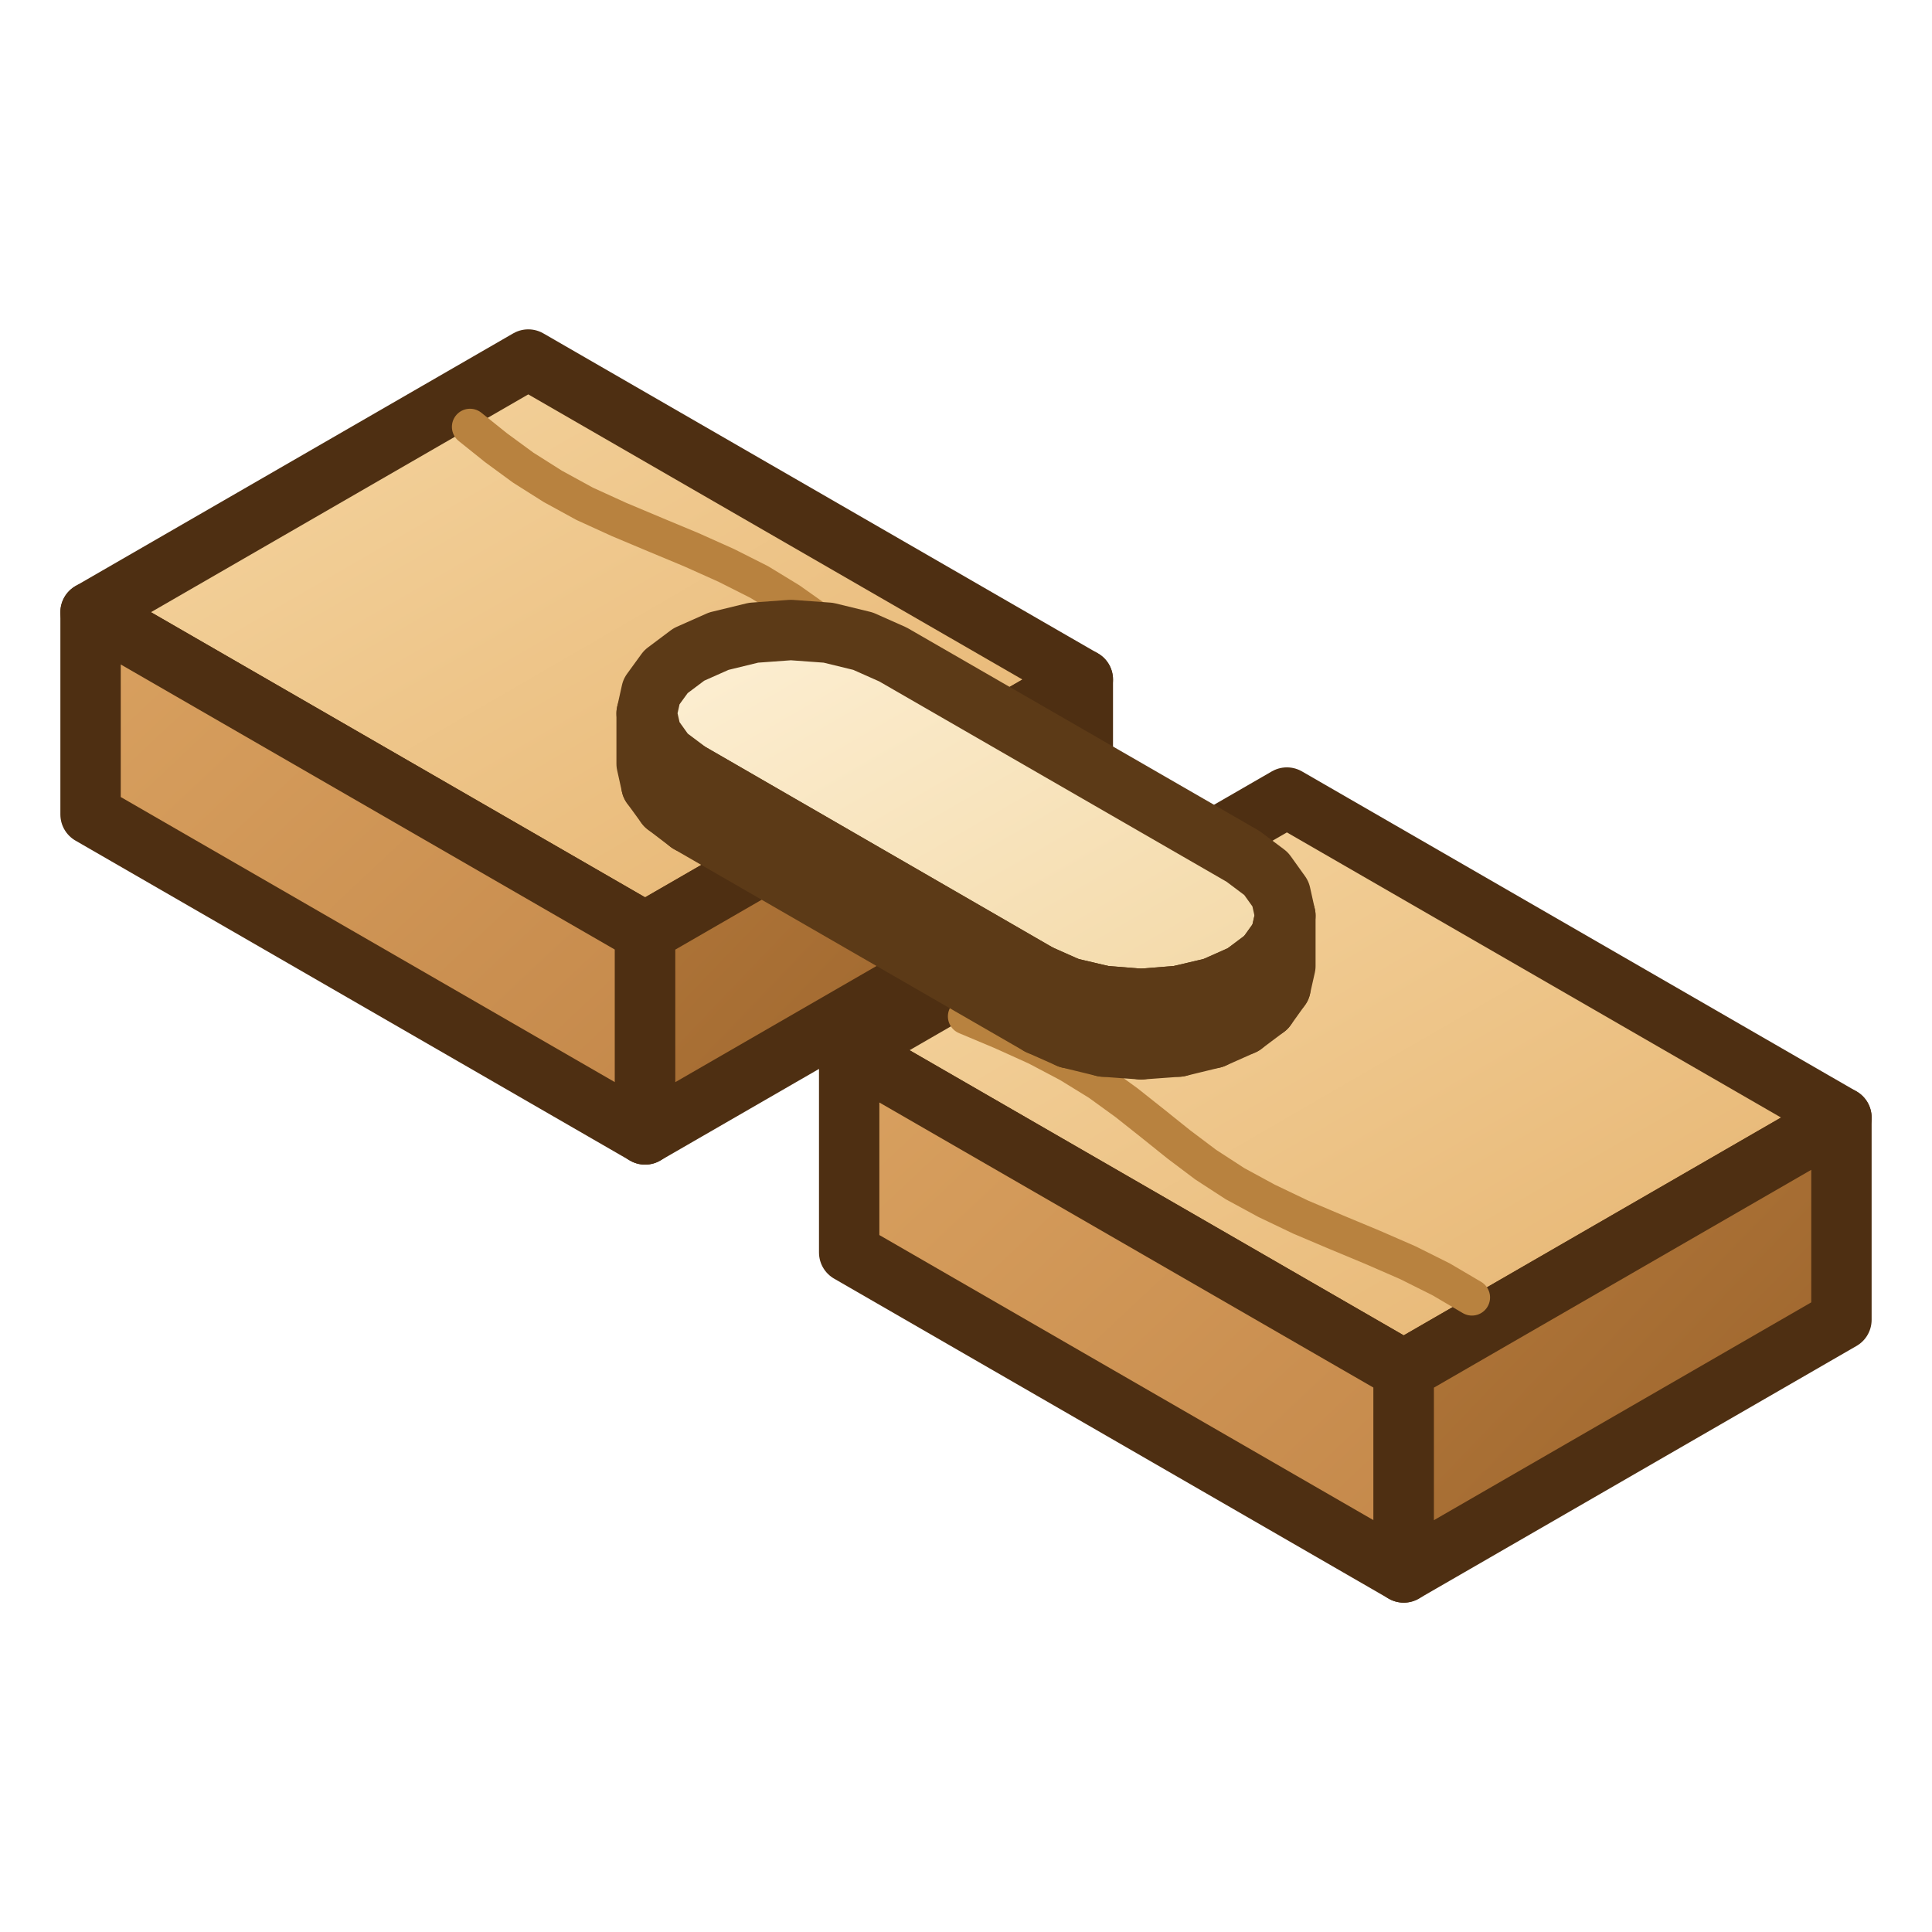
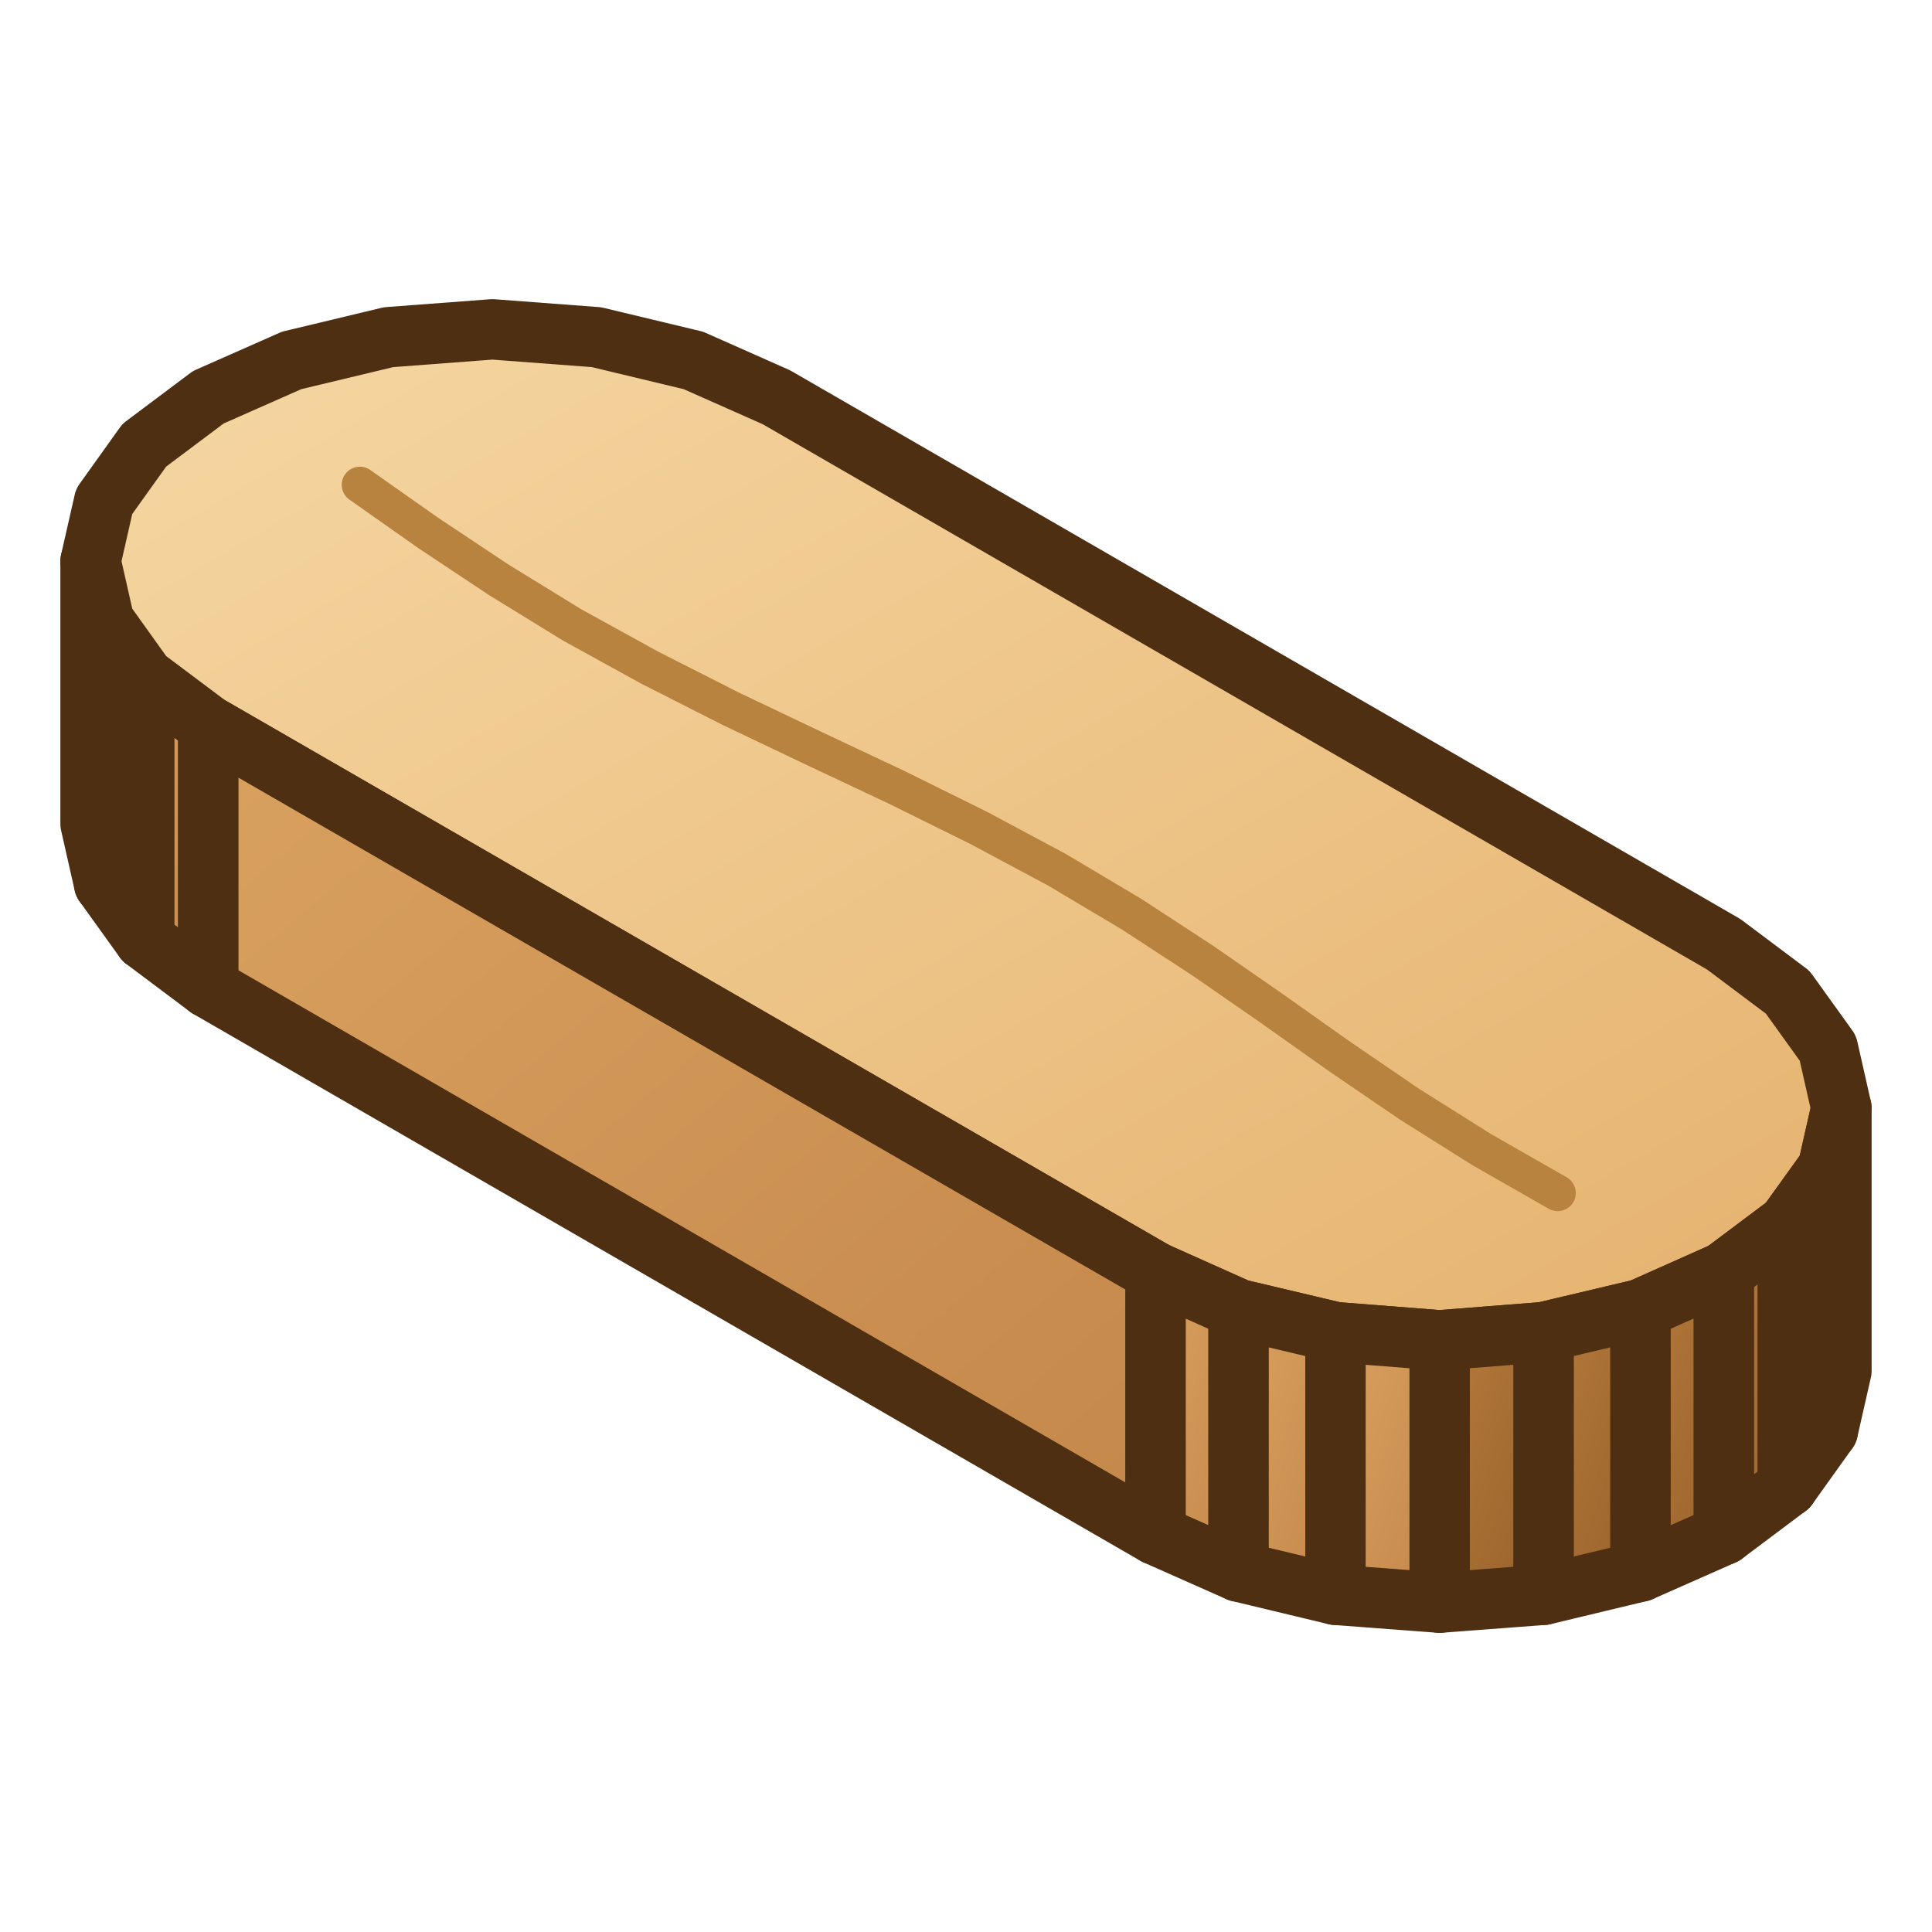
<svg xmlns="http://www.w3.org/2000/svg" width="64" height="64" viewBox="0 0 64 64">
  <defs>
    <linearGradient id="chene-z" x1="0" y1="0" x2="1" y2="1">
      <stop offset="0" stop-color="#f6d7a3" />
      <stop offset="1" stop-color="#e5b26e" />
    </linearGradient>
    <linearGradient id="chene-y" x1="0" y1="0" x2="1" y2="1">
      <stop offset="0" stop-color="#d9a160" />
      <stop offset="1" stop-color="#c4884a" />
    </linearGradient>
    <linearGradient id="chene-x" x1="0" y1="0" x2="1" y2="1">
      <stop offset="0" stop-color="#b57a3c" />
      <stop offset="1" stop-color="#99622b" />
    </linearGradient>
-     <linearGradient id="tourillon-z" x1="0" y1="0" x2="1" y2="1">
-       <stop offset="0" stop-color="#fdf0d5" />
-       <stop offset="1" stop-color="#f3d8a6" />
-     </linearGradient>
-     <linearGradient id="tourillon-y" x1="0" y1="0" x2="1" y2="1">
-       <stop offset="0" stop-color="#ecca8d" />
-       <stop offset="1" stop-color="#dcb070" />
-     </linearGradient>
-     <linearGradient id="tourillon-x" x1="0" y1="0" x2="1" y2="1">
-       <stop offset="0" stop-color="#cfa262" />
-       <stop offset="1" stop-color="#b88b4c" />
-     </linearGradient>
  </defs>
-   <polygon points="3.00,20.28 17.50,11.91 35.87,22.51 21.37,30.88" fill="url(#chene-z)" stroke="#4e2f12" stroke-width="2" stroke-linejoin="round" />
-   <polygon points="3.00,26.98 3.00,20.28 21.37,30.88 21.37,37.58" fill="url(#chene-y)" stroke="#4e2f12" stroke-width="2" stroke-linejoin="round" />
-   <polygon points="35.87,29.21 21.37,37.58 21.37,30.88 35.87,22.51" fill="url(#chene-x)" stroke="#4e2f12" stroke-width="2" stroke-linejoin="round" />
-   <polygon points="28.13,34.79 42.63,26.42 61.00,37.02 46.50,45.39" fill="url(#chene-z)" stroke="#4e2f12" stroke-width="2" stroke-linejoin="round" />
-   <polygon points="28.13,41.49 28.13,34.79 46.50,45.39 46.50,52.09" fill="url(#chene-y)" stroke="#4e2f12" stroke-width="2" stroke-linejoin="round" />
-   <polygon points="61.00,43.72 46.50,52.09 46.50,45.39 61.00,37.02" fill="url(#chene-x)" stroke="#4e2f12" stroke-width="2" stroke-linejoin="round" />
-   <polyline points="15.57,14.14 16.43,14.83 17.33,15.49 18.31,16.11 19.37,16.69 20.51,17.21 21.70,17.71 22.90,18.21 24.06,18.73 25.15,19.28 26.15,19.89 27.07,20.54 27.94,21.23 28.80,21.92 29.69,22.59 30.64,23.23 31.68,23.81" fill="none" stroke="#b8823f" stroke-width="1.2" stroke-linecap="round" stroke-linejoin="round" />
-   <polyline points="32.00,33.67 33.19,34.17 34.34,34.69 35.42,35.26 36.41,35.87 37.32,36.53 38.19,37.22 39.05,37.91 39.94,38.58 40.91,39.21 41.96,39.78 43.09,40.32 44.27,40.82 45.47,41.32 46.64,41.83 47.74,42.38 48.76,42.98" fill="none" stroke="#b8823f" stroke-width="1.2" stroke-linecap="round" stroke-linejoin="round" />
-   <polygon points="21.58,26.02 21.42,25.30 21.42,23.63 21.58,24.34" fill="url(#tourillon-y)" stroke="#5c3a17" stroke-width="2" stroke-linejoin="round" />
-   <polygon points="22.06,26.68 21.58,26.02 21.58,24.34 22.06,25.01" fill="url(#tourillon-y)" stroke="#5c3a17" stroke-width="2" stroke-linejoin="round" />
-   <polygon points="22.82,27.26 22.06,26.68 22.06,25.01 22.82,25.58" fill="url(#tourillon-y)" stroke="#5c3a17" stroke-width="2" stroke-linejoin="round" />
-   <polygon points="41.18,28.37 41.94,28.94 42.42,29.61 42.58,30.33 42.42,31.04 41.94,31.71 41.18,32.28 40.19,32.72 39.04,32.99 37.80,33.09 36.56,32.99 35.41,32.72 34.42,32.28 22.82,25.58 22.06,25.01 21.58,24.34 21.42,23.63 21.58,22.91 22.06,22.25 22.82,21.68 23.81,21.24 24.96,20.96 26.20,20.87 27.44,20.96 28.59,21.24 29.58,21.68" fill="url(#tourillon-z)" stroke="#5c3a17" stroke-width="2" stroke-linejoin="round" />
-   <polygon points="34.42,33.95 22.82,27.26 22.82,25.58 34.42,32.28" fill="url(#tourillon-y)" stroke="#5c3a17" stroke-width="2" stroke-linejoin="round" />
-   <polygon points="42.58,32.00 42.42,32.71 42.42,31.04 42.58,30.33" fill="url(#tourillon-x)" stroke="#5c3a17" stroke-width="2" stroke-linejoin="round" />
-   <polygon points="42.42,32.71 41.94,33.38 41.94,31.71 42.42,31.04" fill="url(#tourillon-x)" stroke="#5c3a17" stroke-width="2" stroke-linejoin="round" />
-   <polygon points="41.94,33.38 41.18,33.95 41.18,32.28 41.94,31.71" fill="url(#tourillon-x)" stroke="#5c3a17" stroke-width="2" stroke-linejoin="round" />
-   <polygon points="41.18,33.95 40.19,34.39 40.19,32.72 41.18,32.28" fill="url(#tourillon-x)" stroke="#5c3a17" stroke-width="2" stroke-linejoin="round" />
-   <polygon points="35.41,34.39 34.42,33.95 34.42,32.28 35.41,32.72" fill="url(#tourillon-y)" stroke="#5c3a17" stroke-width="2" stroke-linejoin="round" />
-   <polygon points="40.19,34.39 39.04,34.67 39.04,32.99 40.19,32.72" fill="url(#tourillon-x)" stroke="#5c3a17" stroke-width="2" stroke-linejoin="round" />
-   <polygon points="36.56,34.67 35.41,34.39 35.41,32.72 36.56,32.99" fill="url(#tourillon-y)" stroke="#5c3a17" stroke-width="2" stroke-linejoin="round" />
-   <polygon points="39.04,34.67 37.80,34.76 37.80,33.09 39.04,32.99" fill="url(#tourillon-x)" stroke="#5c3a17" stroke-width="2" stroke-linejoin="round" />
-   <polygon points="37.80,34.76 36.56,34.67 36.56,32.99 37.80,33.09" fill="url(#tourillon-y)" stroke="#5c3a17" stroke-width="2" stroke-linejoin="round" />
+   <polygon points="3.45,29.28 3.00,27.29 3.00,18.59 3.45,20.58" fill="url(#chene-y)" stroke="#4e2f12" stroke-width="2" stroke-linejoin="round" />
+   <polygon points="4.78,31.13 3.45,29.28 3.45,20.58 4.78,22.44" fill="url(#chene-y)" stroke="#4e2f12" stroke-width="2" stroke-linejoin="round" />
+   <polygon points="6.90,32.72 4.78,31.13 4.78,22.44 6.90,24.03" fill="url(#chene-y)" stroke="#4e2f12" stroke-width="2" stroke-linejoin="round" />
+   <polygon points="57.10,31.28 59.22,32.87 60.55,34.72 61.00,36.71 60.55,38.70 59.22,40.55 57.10,42.14 54.34,43.37 51.13,44.13 47.69,44.40 44.24,44.13 41.03,43.37 38.28,42.14 6.90,24.03 4.78,22.44 3.45,20.58 3.00,18.59 3.45,16.61 4.78,14.75 6.90,13.16 9.66,11.94 12.87,11.17 16.31,10.91 19.76,11.17 22.97,11.94 25.72,13.16" fill="url(#chene-z)" stroke="#4e2f12" stroke-width="2" stroke-linejoin="round" />
+   <polygon points="38.28,50.84 6.90,32.72 6.90,24.03 38.28,42.14" fill="url(#chene-y)" stroke="#4e2f12" stroke-width="2" stroke-linejoin="round" />
+   <polygon points="61.00,45.41 60.55,47.39 60.55,38.70 61.00,36.71" fill="url(#chene-x)" stroke="#4e2f12" stroke-width="2" stroke-linejoin="round" />
+   <polygon points="60.55,47.39 59.22,49.25 59.22,40.55 60.55,38.70" fill="url(#chene-x)" stroke="#4e2f12" stroke-width="2" stroke-linejoin="round" />
+   <polygon points="59.22,49.25 57.10,50.84 57.10,42.14 59.22,40.55" fill="url(#chene-x)" stroke="#4e2f12" stroke-width="2" stroke-linejoin="round" />
+   <polygon points="57.10,50.84 54.34,52.06 54.34,43.37 57.10,42.14" fill="url(#chene-x)" stroke="#4e2f12" stroke-width="2" stroke-linejoin="round" />
+   <polygon points="41.03,52.06 38.28,50.84 38.28,42.14 41.03,43.37" fill="url(#chene-y)" stroke="#4e2f12" stroke-width="2" stroke-linejoin="round" />
+   <polygon points="54.34,52.06 51.13,52.83 51.13,44.13 54.34,43.37" fill="url(#chene-x)" stroke="#4e2f12" stroke-width="2" stroke-linejoin="round" />
+   <polygon points="44.24,52.83 41.03,52.06 41.03,43.37 44.24,44.13" fill="url(#chene-y)" stroke="#4e2f12" stroke-width="2" stroke-linejoin="round" />
+   <polygon points="51.13,52.83 47.69,53.09 47.69,44.40 51.13,44.13" fill="url(#chene-x)" stroke="#4e2f12" stroke-width="2" stroke-linejoin="round" />
+   <polygon points="47.69,53.09 44.24,52.83 44.24,44.13 47.69,44.40" fill="url(#chene-y)" stroke="#4e2f12" stroke-width="2" stroke-linejoin="round" />
+   <polyline points="11.92,16.06 14.18,17.65 16.51,19.20 18.95,20.70 21.51,22.11 24.19,23.47 26.94,24.78 29.70,26.08 32.41,27.42 35.01,28.81 37.48,30.28 39.84,31.82 42.12,33.40 44.38,35.00 46.68,36.57 49.08,38.08 51.60,39.52" fill="none" stroke="#b8823f" stroke-width="1.2" stroke-linecap="round" stroke-linejoin="round" />
</svg>
